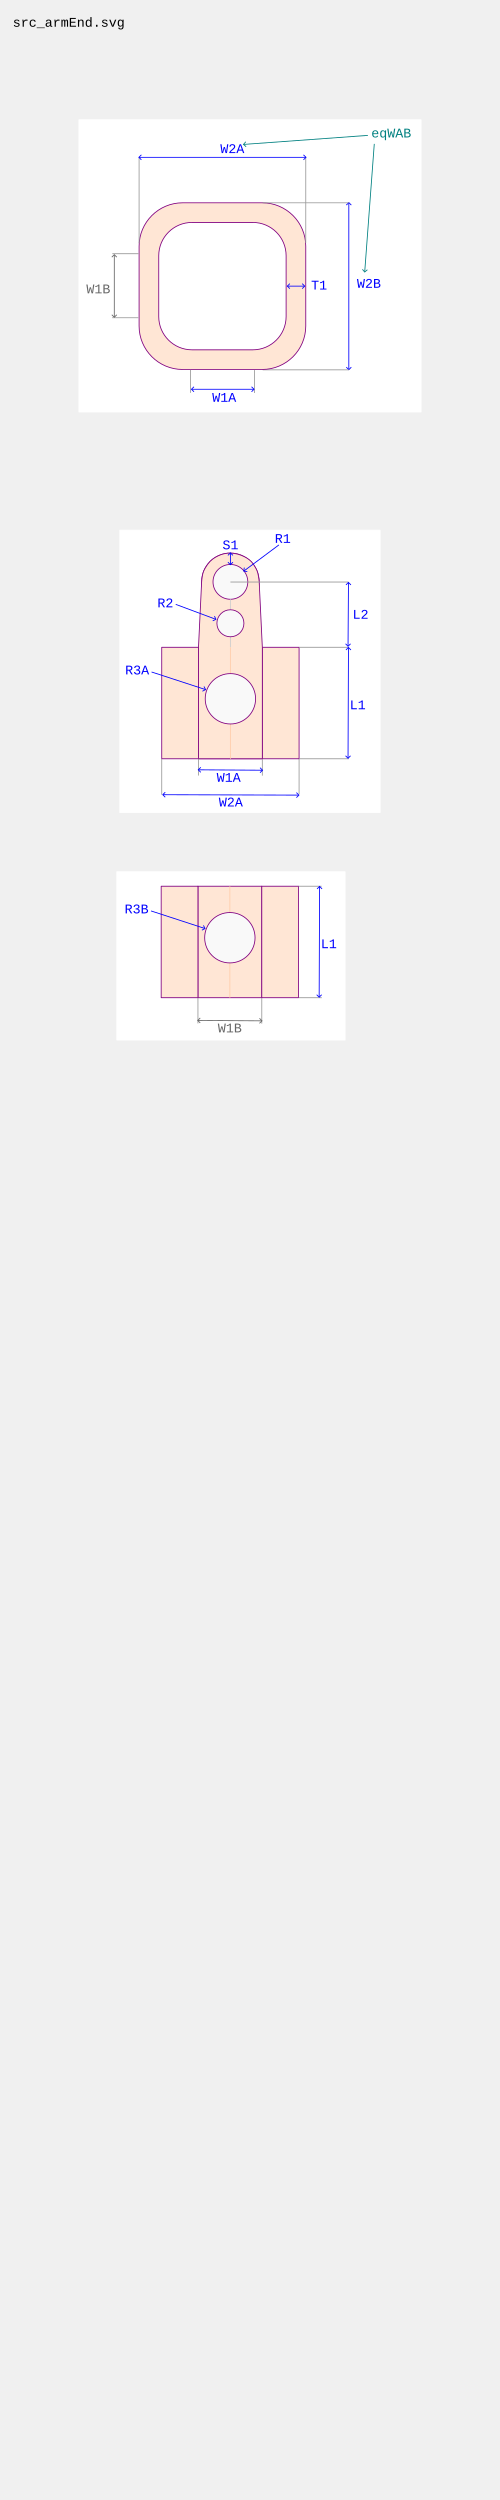
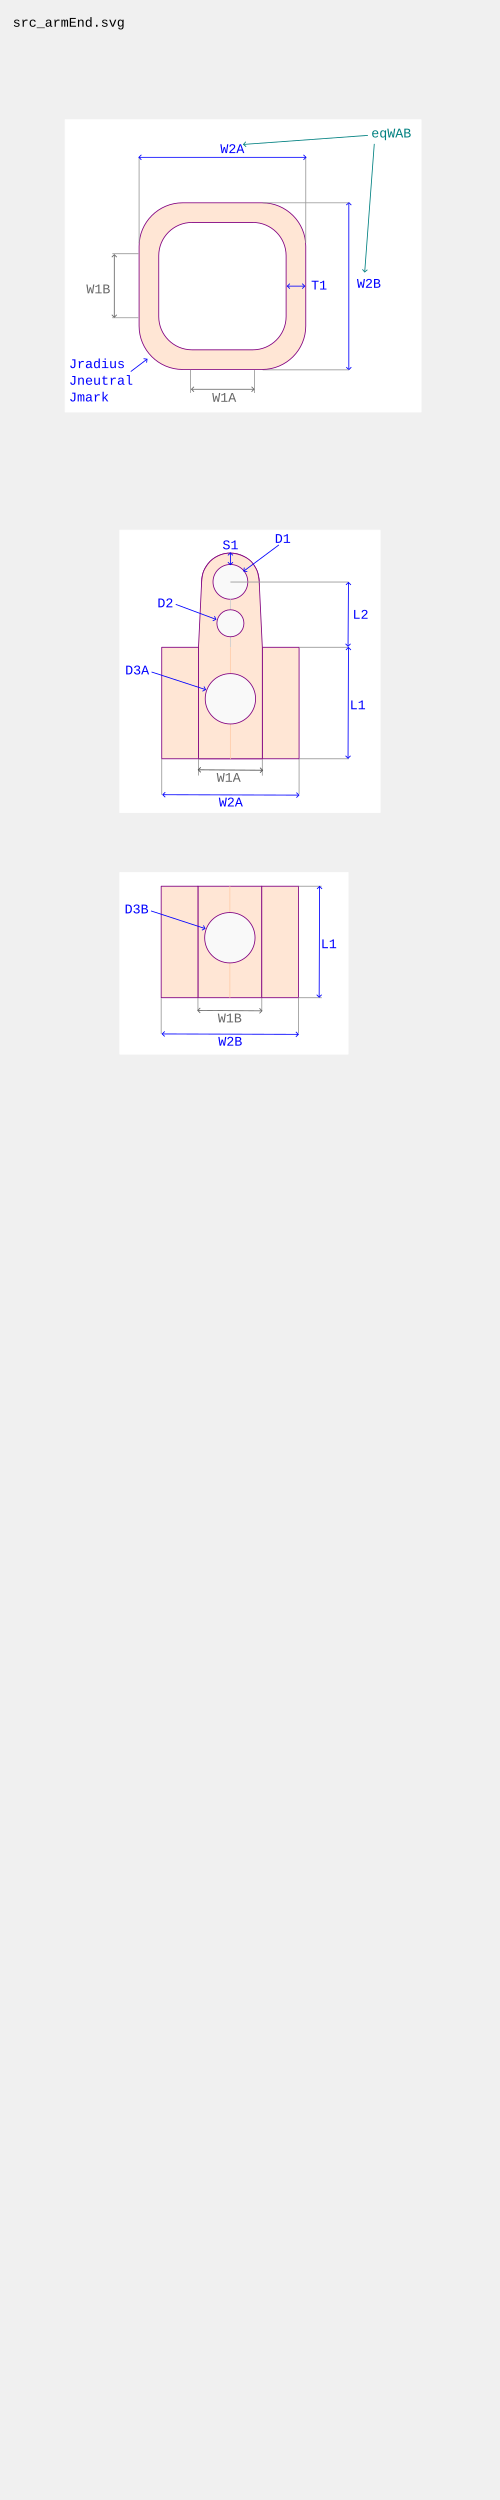
<svg xmlns="http://www.w3.org/2000/svg" width="600" height="3000" viewBox="0 0 158.75 793.75" version="1.1" id="svg1">
  <defs id="defs1">
+     <rect x="49.054" y="523.036" width="145.252" height="74.537" id="rect10" />
    <rect x="421.933" y="172.994" width="86.45" height="28.958" id="rect9" />
    <rect x="336.844" y="630.218" width="26.241" height="23.252" id="rect13" />
    <rect x="353.4" y="640.128" width="31.984" height="23.074" id="rect12" />
    <rect x="450.027" y="984.154" width="36.489" height="38.43" id="rect11" />
    <rect x="435.757" y="303.246" width="78.36" height="64.344" id="rect6" />
    <rect x="187.936" y="533.866" width="73.9" height="44.595" id="rect5" />
    <rect x="393.71" y="86.642" width="131.874" height="75.811" id="rect4" />
    <rect x="349.115" y="99.383" width="55.425" height="47.143" id="rect3" />
    <marker style="overflow:visible" id="ArrowWide" refX="0" refY="0" orient="auto-start-reverse" markerWidth="1" markerHeight="1" viewBox="0 0 1 1" preserveAspectRatio="xMidYMid">
      <path style="fill:none;stroke:context-stroke;stroke-width:1;stroke-linecap:butt" d="M 3,-3 0,0 3,3" transform="rotate(180,0.125,0)" id="path3" />
    </marker>
    <rect x="15.29" y="17.838" width="240.813" height="54.788" id="rect1" />
    <marker style="overflow:visible" id="ArrowWide-3" refX="0" refY="0" orient="auto-start-reverse" markerWidth="1" markerHeight="1" viewBox="0 0 1 1" preserveAspectRatio="xMidYMid">
      <path style="fill:none;stroke:context-stroke;stroke-width:1;stroke-linecap:butt" d="M 3,-3 0,0 3,3" transform="rotate(180,0.125,0)" id="path3-6" />
    </marker>
    <marker style="overflow:visible" id="ArrowWide-3-7" refX="0" refY="0" orient="auto-start-reverse" markerWidth="1" markerHeight="1" viewBox="0 0 1 1" preserveAspectRatio="xMidYMid">
      <path style="fill:none;stroke:context-stroke;stroke-width:1;stroke-linecap:butt" d="M 3,-3 0,0 3,3" transform="rotate(180,0.125,0)" id="path3-6-3" />
    </marker>
    <marker style="overflow:visible" id="ArrowWide-4" refX="0" refY="0" orient="auto-start-reverse" markerWidth="1" markerHeight="1" viewBox="0 0 1 1" preserveAspectRatio="xMidYMid">
      <path style="fill:none;stroke:context-stroke;stroke-width:1;stroke-linecap:butt" d="M 3,-3 0,0 3,3" transform="rotate(180,0.125,0)" id="path3-5" />
    </marker>
    <marker style="overflow:visible" id="ArrowWide-4-6" refX="0" refY="0" orient="auto-start-reverse" markerWidth="1" markerHeight="1" viewBox="0 0 1 1" preserveAspectRatio="xMidYMid">
      <path style="fill:none;stroke:context-stroke;stroke-width:1;stroke-linecap:butt" d="M 3,-3 0,0 3,3" transform="rotate(180,0.125,0)" id="path3-5-8" />
    </marker>
    <rect x="187.936" y="533.866" width="73.9" height="44.595" id="rect5-9" />
    <rect x="450.027" y="984.154" width="36.489" height="38.43" id="rect11-9" />
    <marker style="overflow:visible" id="ArrowWide-2" refX="0" refY="0" orient="auto-start-reverse" markerWidth="1" markerHeight="1" viewBox="0 0 1 1" preserveAspectRatio="xMidYMid">
      <path style="fill:none;stroke:context-stroke;stroke-width:1;stroke-linecap:butt" d="M 3,-3 0,0 3,3" transform="rotate(180,0.125,0)" id="path3-7" />
    </marker>
    <rect x="349.115" y="99.383" width="55.425" height="47.143" id="rect3-6" />
    <marker style="overflow:visible" id="ArrowWide-9" refX="0" refY="0" orient="auto-start-reverse" markerWidth="1" markerHeight="1" viewBox="0 0 1 1" preserveAspectRatio="xMidYMid">
      <path style="fill:none;stroke:context-stroke;stroke-width:1;stroke-linecap:butt" d="M 3,-3 0,0 3,3" transform="rotate(180,0.125,0)" id="path3-73" />
    </marker>
    <marker style="overflow:visible" id="ArrowWide-9-3" refX="0" refY="0" orient="auto-start-reverse" markerWidth="1" markerHeight="1" viewBox="0 0 1 1" preserveAspectRatio="xMidYMid">
      <path style="fill:none;stroke:context-stroke;stroke-width:1;stroke-linecap:butt" d="M 3,-3 0,0 3,3" transform="rotate(180,0.125,0)" id="path3-73-1" />
    </marker>
    <rect x="336.844" y="630.218" width="26.241" height="23.252" id="rect13-4" />
    <rect x="336.844" y="630.218" width="38.982" height="32.171" id="rect13-0" />
    <marker style="overflow:visible" id="ArrowWide-1" refX="0" refY="0" orient="auto-start-reverse" markerWidth="1" markerHeight="1" viewBox="0 0 1 1" preserveAspectRatio="xMidYMid">
      <path style="fill:none;stroke:context-stroke;stroke-width:1;stroke-linecap:butt" d="M 3,-3 0,0 3,3" transform="rotate(180,0.125,0)" id="path3-55" />
    </marker>
    <marker style="overflow:visible" id="ArrowWide-4-7" refX="0" refY="0" orient="auto-start-reverse" markerWidth="1" markerHeight="1" viewBox="0 0 1 1" preserveAspectRatio="xMidYMid">
      <path style="fill:none;stroke:context-stroke;stroke-width:1;stroke-linecap:butt" d="M 3,-3 0,0 3,3" transform="rotate(180,0.125,0)" id="path3-5-6" />
    </marker>
    <rect x="187.936" y="533.866" width="73.9" height="44.595" id="rect5-9-6" />
    <rect x="450.027" y="984.154" width="36.489" height="38.43" id="rect11-93" />
    <marker style="overflow:visible" id="ArrowWide-9-3-7" refX="0" refY="0" orient="auto-start-reverse" markerWidth="1" markerHeight="1" viewBox="0 0 1 1" preserveAspectRatio="xMidYMid">
      <path style="fill:none;stroke:context-stroke;stroke-width:1;stroke-linecap:butt" d="M 3,-3 0,0 3,3" transform="rotate(180,0.125,0)" id="path3-73-1-4" />
    </marker>
    <rect x="336.844" y="630.218" width="41.53" height="28.349" id="rect13-0-5" />
    <marker style="overflow:visible" id="ArrowWide-3-6" refX="0" refY="0" orient="auto-start-reverse" markerWidth="1" markerHeight="1" viewBox="0 0 1 1" preserveAspectRatio="xMidYMid">
      <path style="fill:none;stroke:context-stroke;stroke-width:1;stroke-linecap:butt" d="M 3,-3 0,0 3,3" transform="rotate(180,0.125,0)" id="path3-6-8" />
    </marker>
    <rect x="187.936" y="533.866" width="73.9" height="44.595" id="rect5-2" />
    <marker style="overflow:visible" id="ArrowWide-10" refX="0" refY="0" orient="auto-start-reverse" markerWidth="1" markerHeight="1" viewBox="0 0 1 1" preserveAspectRatio="xMidYMid">
      <path style="fill:none;stroke:context-stroke;stroke-width:1;stroke-linecap:butt" d="M 3,-3 0,0 3,3" transform="rotate(180,0.125,0)" id="path3-61" />
    </marker>
    <rect x="187.936" y="533.866" width="73.9" height="44.595" id="rect5-9-1" />
+     <marker style="overflow:visible" id="ArrowWide-9-7" refX="0" refY="0" orient="auto-start-reverse" markerWidth="1" markerHeight="1" viewBox="0 0 1 1" preserveAspectRatio="xMidYMid">
+       <path style="fill:none;stroke:context-stroke;stroke-width:1;stroke-linecap:butt" d="M 3,-3 0,0 3,3" transform="rotate(180,0.125,0)" id="path3-73-5" />
+     </marker>
+     <marker style="overflow:visible" id="ArrowWide-10-9" refX="0" refY="0" orient="auto-start-reverse" markerWidth="1" markerHeight="1" viewBox="0 0 1 1" preserveAspectRatio="xMidYMid">
+       <path style="fill:none;stroke:context-stroke;stroke-width:1;stroke-linecap:butt" d="M 3,-3 0,0 3,3" transform="rotate(180,0.125,0)" id="path3-61-1" />
+     </marker>
+     <rect x="187.936" y="533.866" width="73.9" height="44.595" id="rect5-9-1-0" />
  </defs>
  <g id="layer1">
-     <rect style="fill:#ffffff;stroke:#ffffff;stroke-width:0.265;stroke-linejoin:round;stroke-dasharray:none" id="rect16" width="72.48" height="53.433" x="37.083" y="276.773" />
+     <rect style="fill:#ffffff;stroke:#ffffff;stroke-width:0.265;stroke-linejoin:round;stroke-dasharray:none" id="rect16" width="72.48" height="57.657" x="38.038" y="277.026" />
    <rect style="fill:#ffffff;stroke:#ffffff;stroke-width:0.265;stroke-linejoin:round" id="rect14" width="82.65" height="89.648" x="38.038" y="168.331" />
    <path style="fill:#ffe6d5;stroke:#0000ff;stroke-width:0.265;stroke-linejoin:round;marker-start:url(#ArrowWide-10);marker-end:url(#ArrowWide-10)" d="m 51.738,252.319 43.1,0.132" id="path11-9" />
    <path style="fill:none;stroke:#999999;stroke-width:0.265;stroke-linejoin:round" d="M 94.959,252.148 V 240.779" id="path1-1-2" />
    <text xml:space="preserve" transform="matrix(0.2645833,0,0,0.2645833,-39.16172,22.30798)" id="text13-0" style="font-style:normal;font-variant:normal;font-weight:normal;font-stretch:normal;font-size:16px;line-height:normal;font-family:'Liberation Mono';-inkscape-font-specification:'Liberation Mono';font-variant-ligatures:normal;font-variant-position:normal;font-variant-caps:normal;font-variant-numeric:normal;font-variant-alternates:normal;font-variant-east-asian:normal;font-feature-settings:normal;font-variation-settings:normal;text-indent:0;text-align:start;text-decoration-line:none;text-decoration-style:solid;text-decoration-color:#000000;letter-spacing:normal;word-spacing:normal;text-transform:none;writing-mode:lr-tb;direction:ltr;text-orientation:mixed;dominant-baseline:auto;baseline-shift:baseline;white-space:pre;shape-inside:url(#rect13-4);shape-padding:0;shape-margin:0;inline-size:0;display:inline;vector-effect:none;fill:#0000ff;fill-opacity:1;stroke-width:1;stroke-linecap:butt;stroke-linejoin:miter;stroke-miterlimit:4;stroke-dasharray:none;stroke-dashoffset:0;stroke-opacity:1;-inkscape-stroke:none;stop-color:#000000">
-       <tspan x="336.844" y="644.455" id="tspan19">R2</tspan>
+       <tspan x="336.844" y="644.455" id="tspan1">D2</tspan>
    </text>
    <circle style="fill:#ffe6d5;stroke:#800080;stroke-width:0.265;stroke-linejoin:round" id="path8-6" cx="73.154" cy="184.744" r="9.138" />
-     <rect style="fill:#ffffff;stroke:#ffffff;stroke-width:0.265;stroke-linejoin:round" id="rect7" width="108.631" height="92.773" x="25.059" y="38.028" />
+     <rect style="fill:#ffffff;stroke:#ffffff;stroke-width:0.265;stroke-linejoin:round" id="rect7" width="113.014" height="92.773" x="20.677" y="38.028" />
    <text xml:space="preserve" transform="matrix(0.2645833,0,0,0.2645833,20.9635,61.31455)" id="text3-6" style="font-size:16px;line-height:normal;font-family:'Liberation Mono';-inkscape-font-specification:'Liberation Mono';text-decoration-color:#000000;white-space:pre;shape-inside:url(#rect3-6);display:inline;fill:#0000ff;stroke-width:1;-inkscape-stroke:none;stop-color:#000000">
-       <tspan x="349.115" y="113.619" id="tspan20">W2B</tspan>
+       <tspan x="349.115" y="113.619" id="tspan2">W2B</tspan>
    </text>
    <path style="fill:none;stroke:#0000ff;stroke-width:0.265;stroke-linejoin:round;marker-start:url(#ArrowWide-2);marker-end:url(#ArrowWide-2)" d="M 110.749,64.389 V 117.306" id="path2-3" />
    <path style="fill:none;stroke:#999999;stroke-width:0.265;stroke-linejoin:round" d="M 83.409,117.419 H 110.749" id="path1-5-5-2" />
    <text xml:space="preserve" transform="scale(0.2645833)" id="text1" style="font-size:16px;line-height:normal;font-family:'Liberation Mono';-inkscape-font-specification:'Liberation Mono';text-decoration-color:#000000;white-space:pre;shape-inside:url(#rect1);display:inline;fill:#000000;stroke-width:1;-inkscape-stroke:none;stop-color:#000000">
-       <tspan x="15.289" y="32.074" id="tspan21">src_armEnd.svg</tspan>
+       <tspan x="15.289" y="32.074" id="tspan3">src_armEnd.svg</tspan>
    </text>
    <rect style="fill:#ffe6d5;stroke:#800080;stroke-width:0.265;stroke-linejoin:round" id="rect2" width="52.917" height="52.917" x="44.162" y="64.389" ry="13.822" />
    <rect style="fill:#ffffff;stroke:#800080;stroke-width:0.265;stroke-linejoin:round" id="rect2-5" width="40.443" height="40.443" x="50.399" y="70.626" ry="10.564" />
    <path style="fill:none;stroke:#999999;stroke-width:0.265;stroke-linejoin:round" d="M 44.162,77.241 V 49.901" id="path1" />
    <path style="fill:none;stroke:#999999;stroke-width:0.265;stroke-linejoin:round" d="M 97.079,77.123 V 49.783" id="path1-5" />
    <path style="fill:none;stroke:#0000ff;stroke-width:0.265;stroke-linejoin:round;marker-start:url(#ArrowWide);marker-end:url(#ArrowWide)" d="m 44.162,49.95 h 52.917" id="path2" />
    <path style="fill:none;stroke:#999999;stroke-width:0.265;stroke-linejoin:round" d="m 60.481,124.73 v -7.292" id="path1-2" />
    <path style="fill:none;stroke:#999999;stroke-width:0.265;stroke-linejoin:round" d="m 80.815,124.783 v -7.292" id="path1-2-7" />
-     <path style="fill:none;stroke:#0000ff;stroke-width:0.265;stroke-linejoin:round;marker-start:url(#ArrowWide-3);marker-end:url(#ArrowWide-3)" d="M 60.86,123.589 H 80.592" id="path2-2" />
+     <path style="fill:none;stroke:#666666;stroke-width:0.265;stroke-linejoin:round;marker-start:url(#ArrowWide-3);marker-end:url(#ArrowWide-3)" d="M 60.86,123.589 H 80.592" id="path2-2" />
    <path style="fill:none;stroke:#0000ff;stroke-width:0.265;stroke-linejoin:round;marker-start:url(#ArrowWide-3-7);marker-end:url(#ArrowWide-3-7)" d="m 91.296,90.848 h 5.376" id="path2-2-2" />
    <text xml:space="preserve" transform="matrix(0.2645833,0,0,0.2645833,-22.41828,18.54143)" id="text3" style="font-size:16px;line-height:normal;font-family:'Liberation Mono';-inkscape-font-specification:'Liberation Mono';text-decoration-color:#000000;white-space:pre;shape-inside:url(#rect3);display:inline;fill:#0000ff;stroke-width:1;-inkscape-stroke:none;stop-color:#000000">
-       <tspan x="349.115" y="113.619" id="tspan22">W2A</tspan>
+       <tspan x="349.115" y="113.619" id="tspan4">W2A</tspan>
    </text>
    <text xml:space="preserve" transform="scale(0.2645833)" id="text4" style="font-style:normal;font-variant:normal;font-weight:normal;font-stretch:normal;font-size:16px;line-height:normal;font-family:'Liberation Mono';-inkscape-font-specification:'Liberation Mono';font-variant-ligatures:normal;font-variant-position:normal;font-variant-caps:normal;font-variant-numeric:normal;font-variant-alternates:normal;font-variant-east-asian:normal;font-feature-settings:normal;font-variation-settings:normal;text-indent:0;text-align:start;text-decoration-line:none;text-decoration-style:solid;text-decoration-color:#000000;letter-spacing:normal;word-spacing:normal;text-transform:none;writing-mode:lr-tb;direction:ltr;text-orientation:mixed;dominant-baseline:auto;baseline-shift:baseline;white-space:pre;shape-inside:url(#rect4);shape-padding:0;shape-margin:0;inline-size:0;display:inline;opacity:1;vector-effect:none;fill:#000000;fill-opacity:1;stroke-width:1;stroke-linecap:butt;stroke-linejoin:miter;stroke-miterlimit:4;stroke-dasharray:none;stroke-dashoffset:0;stroke-opacity:1;-inkscape-stroke:none;stop-color:#000000;stop-opacity:1" />
-     <text xml:space="preserve" transform="matrix(0.2645833,0,0,0.2645833,17.65166,-17.44725)" id="text5" style="font-style:normal;font-variant:normal;font-weight:normal;font-stretch:normal;font-size:16px;line-height:normal;font-family:'Liberation Mono';-inkscape-font-specification:'Liberation Mono';font-variant-ligatures:normal;font-variant-position:normal;font-variant-caps:normal;font-variant-numeric:normal;font-variant-alternates:normal;font-variant-east-asian:normal;font-feature-settings:normal;font-variation-settings:normal;text-indent:0;text-align:start;text-decoration-line:none;text-decoration-style:solid;text-decoration-color:#000000;letter-spacing:normal;word-spacing:normal;text-transform:none;writing-mode:lr-tb;direction:ltr;text-orientation:mixed;dominant-baseline:auto;baseline-shift:baseline;white-space:pre;shape-inside:url(#rect5);shape-padding:0;shape-margin:0;inline-size:0;display:inline;opacity:1;vector-effect:none;fill:#0000ff;fill-opacity:1;stroke-width:1;stroke-linecap:butt;stroke-linejoin:miter;stroke-miterlimit:4;stroke-dasharray:none;stroke-dashoffset:0;stroke-opacity:1;-inkscape-stroke:none;stop-color:#000000;stop-opacity:1">
-       <tspan x="187.936" y="548.102" id="tspan23">W1A</tspan>
+     <text xml:space="preserve" transform="matrix(0.2645833,0,0,0.2645833,17.65166,-17.44725)" id="text5" style="font-style:normal;font-variant:normal;font-weight:normal;font-stretch:normal;font-size:16px;line-height:normal;font-family:'Liberation Mono';-inkscape-font-specification:'Liberation Mono';font-variant-ligatures:normal;font-variant-position:normal;font-variant-caps:normal;font-variant-numeric:normal;font-variant-alternates:normal;font-variant-east-asian:normal;font-feature-settings:normal;font-variation-settings:normal;text-indent:0;text-align:start;text-decoration-line:none;text-decoration-style:solid;text-decoration-color:#000000;letter-spacing:normal;word-spacing:normal;text-transform:none;writing-mode:lr-tb;direction:ltr;text-orientation:mixed;dominant-baseline:auto;baseline-shift:baseline;white-space:pre;shape-inside:url(#rect5);shape-padding:0;shape-margin:0;inline-size:0;display:inline;opacity:1;vector-effect:none;fill:#666666;fill-opacity:1;stroke-width:1;stroke-linecap:butt;stroke-linejoin:miter;stroke-miterlimit:4;stroke-dasharray:none;stroke-dashoffset:0;stroke-opacity:1;-inkscape-stroke:none;stop-color:#000000;stop-opacity:1">
+       <tspan x="187.936" y="548.102" id="tspan5">W1A</tspan>
    </text>
    <text xml:space="preserve" transform="matrix(0.2645833,0,0,0.2645833,-16.51873,7.922248)" id="text6" style="font-style:normal;font-variant:normal;font-weight:normal;font-stretch:normal;font-size:16px;line-height:normal;font-family:'Liberation Mono';-inkscape-font-specification:'Liberation Mono';font-variant-ligatures:normal;font-variant-position:normal;font-variant-caps:normal;font-variant-numeric:normal;font-variant-alternates:normal;font-variant-east-asian:normal;font-feature-settings:normal;font-variation-settings:normal;text-indent:0;text-align:start;text-decoration-line:none;text-decoration-style:solid;text-decoration-color:#000000;letter-spacing:normal;word-spacing:normal;text-transform:none;writing-mode:lr-tb;direction:ltr;text-orientation:mixed;dominant-baseline:auto;baseline-shift:baseline;white-space:pre;shape-inside:url(#rect6);shape-padding:0;shape-margin:0;inline-size:0;display:inline;opacity:1;vector-effect:none;fill:#0000ff;fill-opacity:1;stroke-width:1;stroke-linecap:butt;stroke-linejoin:miter;stroke-miterlimit:4;stroke-dasharray:none;stroke-dashoffset:0;stroke-opacity:1;-inkscape-stroke:none;stop-color:#000000;stop-opacity:1">
-       <tspan x="435.756" y="317.483" id="tspan24">T1</tspan>
+       <tspan x="435.756" y="317.483" id="tspan6">T1</tspan>
    </text>
    <rect style="fill:#ffe6d5;stroke:#800080;stroke-width:0.265;stroke-linejoin:round" id="rect8" width="20.267" height="35.397" x="63.021" y="205.514" />
    <rect style="fill:#ffe6d5;stroke:#800080;stroke-width:0.265;stroke-linejoin:round" id="rect8-9" width="11.671" height="35.397" x="83.288" y="205.514" />
    <rect style="fill:#ffe6d5;stroke:#800080;stroke-width:0.265;stroke-linejoin:round" id="rect8-9-4" width="11.671" height="35.397" x="51.35" y="205.514" />
    <path style="fill:#ffe6d5;stroke:#800080;stroke-width:0.265;stroke-linejoin:round" d="m 63.021,240.911 v -35.397 l 0.996,-20.77 c 0,0 0.07,-1.215 0.374,-2.588 0.248,-1.12 1.094,-2.35 1.6,-3.068 0.889,-1.262 2.076,-2.047 3.37,-2.658 1.17,-0.552 2.499,-0.849 3.793,-0.824 1.522,0.029 3.065,0.451 4.422,1.141 1.096,0.557 2.091,1.235 2.848,2.341 0.414,0.606 1.197,1.877 1.42,2.829 0.367,1.573 0.448,2.827 0.448,2.827 l 0.996,20.77 v 35.397 z" id="path10" />
    <circle style="fill:#f9f9f9;stroke:#800080;stroke-width:0.265;stroke-linejoin:round" id="path8" cx="73.154" cy="184.744" r="5.523" />
    <path style="fill:none;stroke:#999999;stroke-width:0.265;stroke-linejoin:round" d="m 63.021,246.231 v -5.32" id="path1-2-3" />
    <path style="fill:none;stroke:#999999;stroke-width:0.265;stroke-linejoin:round" d="m 83.288,246.276 v -5.32" id="path1-2-3-1" />
-     <path style="fill:#ffe6d5;stroke:#0000ff;stroke-width:0.265;stroke-linejoin:round;marker-start:url(#ArrowWide);marker-end:url(#ArrowWide)" d="m 63.021,244.416 20.267,0.132" id="path11" />
+     <path style="fill:#ffe6d5;stroke:#4d4d4d;stroke-width:0.265;stroke-linejoin:round;marker-start:url(#ArrowWide);marker-end:url(#ArrowWide)" d="m 63.021,244.416 20.267,0.132" id="path11" />
    <path style="fill:none;stroke:#999999;stroke-width:0.265;stroke-linejoin:round" d="M 110.767,240.911 H 95.091" id="path1-2-3-7" />
    <path style="fill:none;stroke:#999999;stroke-width:0.265;stroke-linejoin:round" d="M 110.635,205.514 H 94.959" id="path1-2-3-7-9" />
    <path style="fill:none;stroke:#999999;stroke-width:0.265;stroke-linejoin:round" d="M 110.635,184.796 H 73.154" id="path1-2-3-7-9-0" />
    <path style="fill:#ffe6d5;stroke:#0000ff;stroke-width:0.265;stroke-linejoin:round;marker-start:url(#ArrowWide-4);marker-end:url(#ArrowWide-4)" d="m 110.635,205.636 -0.132,35.051" id="path11-7" />
    <path style="fill:#ffe6d5;stroke:#0000ff;stroke-width:0.265;stroke-linejoin:round;marker-start:url(#ArrowWide-4-6);marker-end:url(#ArrowWide-4-6)" d="m 110.636,184.983 -0.132,20.147" id="path11-7-3" />
-     <text xml:space="preserve" transform="matrix(0.2645833,0,0,0.2645833,19.0773,103.2012)" id="text5-0" style="font-style:normal;font-variant:normal;font-weight:normal;font-stretch:normal;font-size:16px;line-height:normal;font-family:'Liberation Mono';-inkscape-font-specification:'Liberation Mono';font-variant-ligatures:normal;font-variant-position:normal;font-variant-caps:normal;font-variant-numeric:normal;font-variant-alternates:normal;font-variant-east-asian:normal;font-feature-settings:normal;font-variation-settings:normal;text-indent:0;text-align:start;text-decoration-line:none;text-decoration-style:solid;text-decoration-color:#000000;letter-spacing:normal;word-spacing:normal;text-transform:none;writing-mode:lr-tb;direction:ltr;text-orientation:mixed;dominant-baseline:auto;baseline-shift:baseline;white-space:pre;shape-inside:url(#rect5-9);shape-padding:0;shape-margin:0;inline-size:0;display:inline;vector-effect:none;fill:#0000ff;fill-opacity:1;stroke-width:1;stroke-linecap:butt;stroke-linejoin:miter;stroke-miterlimit:4;stroke-dasharray:none;stroke-dashoffset:0;stroke-opacity:1;-inkscape-stroke:none;stop-color:#000000">
-       <tspan x="187.936" y="548.102" id="tspan25">W1A</tspan>
+     <text xml:space="preserve" transform="matrix(0.2645833,0,0,0.2645833,19.0773,103.2012)" id="text5-0" style="font-style:normal;font-variant:normal;font-weight:normal;font-stretch:normal;font-size:16px;line-height:normal;font-family:'Liberation Mono';-inkscape-font-specification:'Liberation Mono';font-variant-ligatures:normal;font-variant-position:normal;font-variant-caps:normal;font-variant-numeric:normal;font-variant-alternates:normal;font-variant-east-asian:normal;font-feature-settings:normal;font-variation-settings:normal;text-indent:0;text-align:start;text-decoration-line:none;text-decoration-style:solid;text-decoration-color:#000000;letter-spacing:normal;word-spacing:normal;text-transform:none;writing-mode:lr-tb;direction:ltr;text-orientation:mixed;dominant-baseline:auto;baseline-shift:baseline;white-space:pre;shape-inside:url(#rect5-9);shape-padding:0;shape-margin:0;inline-size:0;display:inline;vector-effect:none;fill:#666666;fill-opacity:1;stroke-width:1;stroke-linecap:butt;stroke-linejoin:miter;stroke-miterlimit:4;stroke-dasharray:none;stroke-dashoffset:0;stroke-opacity:1;-inkscape-stroke:none;stop-color:#000000">
+       <tspan x="187.936" y="548.102" id="tspan7">W1A</tspan>
    </text>
    <text xml:space="preserve" transform="matrix(0.2645833,0,0,0.2645833,-8.040032,-38.97475)" id="text11" style="font-style:normal;font-variant:normal;font-weight:normal;font-stretch:normal;font-size:16px;line-height:normal;font-family:'Liberation Mono';-inkscape-font-specification:'Liberation Mono';font-variant-ligatures:normal;font-variant-position:normal;font-variant-caps:normal;font-variant-numeric:normal;font-variant-alternates:normal;font-variant-east-asian:normal;font-feature-settings:normal;font-variation-settings:normal;text-indent:0;text-align:start;text-decoration-line:none;text-decoration-style:solid;text-decoration-color:#000000;letter-spacing:normal;word-spacing:normal;text-transform:none;writing-mode:lr-tb;direction:ltr;text-orientation:mixed;dominant-baseline:auto;baseline-shift:baseline;white-space:pre;shape-inside:url(#rect11);shape-padding:0;shape-margin:0;inline-size:0;display:inline;opacity:1;vector-effect:none;fill:#0000ff;fill-opacity:1;stroke-width:1;stroke-linecap:butt;stroke-linejoin:miter;stroke-miterlimit:4;stroke-dasharray:none;stroke-dashoffset:0;stroke-opacity:1;-inkscape-stroke:none;stop-color:#000000;stop-opacity:1">
-       <tspan x="450.027" y="998.391" id="tspan26">L1</tspan>
+       <tspan x="450.027" y="998.391" id="tspan8">L1</tspan>
    </text>
    <text xml:space="preserve" transform="matrix(0.2645833,0,0,0.2645833,-7.136178,-67.70689)" id="text11-6" style="font-style:normal;font-variant:normal;font-weight:normal;font-stretch:normal;font-size:16px;line-height:normal;font-family:'Liberation Mono';-inkscape-font-specification:'Liberation Mono';font-variant-ligatures:normal;font-variant-position:normal;font-variant-caps:normal;font-variant-numeric:normal;font-variant-alternates:normal;font-variant-east-asian:normal;font-feature-settings:normal;font-variation-settings:normal;text-indent:0;text-align:start;text-decoration-line:none;text-decoration-style:solid;text-decoration-color:#000000;letter-spacing:normal;word-spacing:normal;text-transform:none;writing-mode:lr-tb;direction:ltr;text-orientation:mixed;dominant-baseline:auto;baseline-shift:baseline;white-space:pre;shape-inside:url(#rect11-9);shape-padding:0;shape-margin:0;inline-size:0;display:inline;vector-effect:none;fill:#0000ff;fill-opacity:1;stroke-width:1;stroke-linecap:butt;stroke-linejoin:miter;stroke-miterlimit:4;stroke-dasharray:none;stroke-dashoffset:0;stroke-opacity:1;-inkscape-stroke:none;stop-color:#000000">
-       <tspan x="450.027" y="998.391" id="tspan27">L2</tspan>
+       <tspan x="450.027" y="998.391" id="tspan9">L2</tspan>
    </text>
    <path style="fill:#0000ff;stroke:#0000ff;stroke-width:0.265;stroke-linejoin:round;marker-start:url(#ArrowWide);marker-end:url(#ArrowWide)" d="m 73.154,179.221 v -3.615" id="path12" />
    <text xml:space="preserve" transform="matrix(0.2645833,0,0,0.2645833,-22.86936,1.264534)" id="text12" style="font-style:normal;font-variant:normal;font-weight:normal;font-stretch:normal;font-size:16px;line-height:normal;font-family:'Liberation Mono';-inkscape-font-specification:'Liberation Mono';font-variant-ligatures:normal;font-variant-position:normal;font-variant-caps:normal;font-variant-numeric:normal;font-variant-alternates:normal;font-variant-east-asian:normal;font-feature-settings:normal;font-variation-settings:normal;text-indent:0;text-align:start;text-decoration-line:none;text-decoration-style:solid;text-decoration-color:#000000;letter-spacing:normal;word-spacing:normal;text-transform:none;writing-mode:lr-tb;direction:ltr;text-orientation:mixed;dominant-baseline:auto;baseline-shift:baseline;white-space:pre;shape-inside:url(#rect12);shape-padding:0;shape-margin:0;inline-size:0;display:inline;opacity:1;vector-effect:none;fill:#0000ff;fill-opacity:1;stroke-width:1;stroke-linecap:butt;stroke-linejoin:miter;stroke-miterlimit:4;stroke-dasharray:none;stroke-dashoffset:0;stroke-opacity:1;-inkscape-stroke:none;stop-color:#000000;stop-opacity:1">
-       <tspan x="353.4" y="654.365" id="tspan28">S1</tspan>
+       <tspan x="353.4" y="654.365" id="tspan10">S1</tspan>
    </text>
    <path style="fill:#0000ff;stroke:#0000ff;stroke-width:0.265;stroke-linejoin:round;marker-start:url(#ArrowWide)" d="m 77.455,181.279 11.102,-8.275" id="path13" />
    <text xml:space="preserve" transform="matrix(0.2645833,0,0,0.2645833,-1.880079,1.856095)" id="text13" style="font-style:normal;font-variant:normal;font-weight:normal;font-stretch:normal;font-size:16px;line-height:normal;font-family:'Liberation Mono';-inkscape-font-specification:'Liberation Mono';font-variant-ligatures:normal;font-variant-position:normal;font-variant-caps:normal;font-variant-numeric:normal;font-variant-alternates:normal;font-variant-east-asian:normal;font-feature-settings:normal;font-variation-settings:normal;text-indent:0;text-align:start;text-decoration-line:none;text-decoration-style:solid;text-decoration-color:#000000;letter-spacing:normal;word-spacing:normal;text-transform:none;writing-mode:lr-tb;direction:ltr;text-orientation:mixed;dominant-baseline:auto;baseline-shift:baseline;white-space:pre;shape-inside:url(#rect13);shape-padding:0;shape-margin:0;inline-size:0;display:inline;opacity:1;vector-effect:none;fill:#0000ff;fill-opacity:1;stroke-width:1;stroke-linecap:butt;stroke-linejoin:miter;stroke-miterlimit:4;stroke-dasharray:none;stroke-dashoffset:0;stroke-opacity:1;-inkscape-stroke:none;stop-color:#000000;stop-opacity:1">
-       <tspan x="336.844" y="644.455" id="tspan29">R1</tspan>
+       <tspan x="336.844" y="644.455" id="tspan11">D1</tspan>
    </text>
    <path style="fill:none;stroke:#999999;stroke-width:0.265;stroke-linejoin:round" d="M 83.409,64.389 H 110.749" id="path1-5-5" />
    <text xml:space="preserve" transform="matrix(0.2645833,0,0,0.2645833,6.234168,-5.899546)" id="text2" style="font-size:16px;line-height:normal;font-family:'Liberation Mono';-inkscape-font-specification:'Liberation Mono';text-decoration-color:#000000;white-space:pre;shape-inside:url(#rect9);display:inline;fill:#008080;stroke-width:1;-inkscape-stroke:none;stop-color:#000000">
-       <tspan x="421.934" y="187.231" id="tspan30">eqWAB</tspan>
+       <tspan x="421.934" y="187.231" id="tspan12">eqWAB</tspan>
    </text>
    <path style="fill:#0000ff;stroke:#008080;stroke-width:0.265;stroke-linejoin:round;stroke-dasharray:none;marker-start:url(#ArrowWide)" d="M 77.368,45.848 116.801,42.982" id="path14" />
    <path style="fill:#008080;stroke:#008080;stroke-width:0.265;stroke-linejoin:round;stroke-dasharray:none;marker-start:url(#ArrowWide)" d="m 115.8,86.302 3.034,-40.623" id="path15" />
    <path style="fill:#008080;stroke:#cccccc;stroke-width:0.265;stroke-linejoin:round;stroke-dasharray:none" d="m 73.154,190.267 v 15.246" id="path16" />
    <circle style="fill:#f9f9f9;stroke:#800080;stroke-width:0.265;stroke-linejoin:round" id="path8-9" cx="73.154" cy="197.891" r="4.288" />
    <path style="fill:#008080;stroke:#ffccaa;stroke-width:0.265;stroke-linejoin:round;stroke-dasharray:none" d="m 73.154,205.534 v 35.377" id="path16-3" />
    <circle style="fill:#f9f9f9;stroke:#800080;stroke-width:0.265;stroke-linejoin:round" id="path8-9-2" cx="73.154" cy="221.867" r="7.996" />
    <path style="fill:#0000ff;stroke:#0000ff;stroke-width:0.265;stroke-linejoin:round;marker-start:url(#ArrowWide-9)" d="m 68.497,196.624 -12.703,-4.736" id="path13-1" />
    <path style="fill:#0000ff;stroke:#0000ff;stroke-width:0.265;stroke-linejoin:round;marker-start:url(#ArrowWide-9-3)" d="m 65.21,218.935 -17.086,-5.578" id="path13-1-4" />
    <text xml:space="preserve" transform="matrix(0.2645833,0,0,0.2645833,-49.39207,43.62032)" id="text13-3" style="font-style:normal;font-variant:normal;font-weight:normal;font-stretch:normal;font-size:16px;line-height:normal;font-family:'Liberation Mono';-inkscape-font-specification:'Liberation Mono';font-variant-ligatures:normal;font-variant-position:normal;font-variant-caps:normal;font-variant-numeric:normal;font-variant-alternates:normal;font-variant-east-asian:normal;font-feature-settings:normal;font-variation-settings:normal;text-indent:0;text-align:start;text-decoration-line:none;text-decoration-style:solid;text-decoration-color:#000000;letter-spacing:normal;word-spacing:normal;text-transform:none;writing-mode:lr-tb;direction:ltr;text-orientation:mixed;dominant-baseline:auto;baseline-shift:baseline;white-space:pre;shape-inside:url(#rect13-0);shape-padding:0;shape-margin:0;inline-size:0;display:inline;vector-effect:none;fill:#0000ff;fill-opacity:1;stroke-width:1;stroke-linecap:butt;stroke-linejoin:miter;stroke-miterlimit:4;stroke-dasharray:none;stroke-dashoffset:0;stroke-opacity:1;-inkscape-stroke:none;stop-color:#000000">
-       <tspan x="336.844" y="644.455" id="tspan31">R3A</tspan>
+       <tspan x="336.844" y="644.455" id="tspan13">D3A</tspan>
    </text>
    <rect style="fill:#ffe6d5;stroke:#800080;stroke-width:0.265;stroke-linejoin:round" id="rect8-5" width="20.267" height="35.397" x="62.847" y="281.377" />
    <rect style="fill:#ffe6d5;stroke:#800080;stroke-width:0.265;stroke-linejoin:round" id="rect8-9-47" width="11.671" height="35.397" x="83.115" y="281.377" />
    <rect style="fill:#ffe6d5;stroke:#800080;stroke-width:0.265;stroke-linejoin:round" id="rect8-9-4-4" width="11.671" height="35.397" x="51.176" y="281.377" />
-     <path style="fill:none;stroke:#999999;stroke-width:0.265;stroke-linejoin:round" d="m 62.847,324.929 v -8.154" id="path1-2-3-4" />
-     <path style="fill:none;stroke:#999999;stroke-width:0.265;stroke-linejoin:round" d="m 83.115,324.998 v -8.154" id="path1-2-3-1-3" />
-     <path style="fill:#ffe6d5;stroke:#666666;stroke-width:0.265;stroke-linejoin:round;marker-start:url(#ArrowWide-1);marker-end:url(#ArrowWide-1)" d="m 62.847,323.984 20.267,0.132" id="path11-0" />
+     <path style="fill:none;stroke:#999999;stroke-width:0.265;stroke-linejoin:round" d="m 62.847,320.809 v -4.034" id="path1-2-3-4" />
+     <path style="fill:none;stroke:#999999;stroke-width:0.265;stroke-linejoin:round" d="m 83.115,320.843 v -4.034" id="path1-2-3-1-3" />
+     <path style="fill:#ffe6d5;stroke:#666666;stroke-width:0.265;stroke-linejoin:round;marker-start:url(#ArrowWide-1);marker-end:url(#ArrowWide-1)" d="m 62.847,320.809 20.267,0.132" id="path11-0" />
    <path style="fill:none;stroke:#999999;stroke-width:0.265;stroke-linejoin:round" d="M 102.166,316.775 H 94.847" id="path1-2-3-7-7" />
    <path style="fill:none;stroke:#999999;stroke-width:0.265;stroke-linejoin:round" d="M 102.104,281.377 H 94.785" id="path1-2-3-7-9-8" />
    <path style="fill:#ffe6d5;stroke:#0000ff;stroke-width:0.265;stroke-linejoin:round;marker-start:url(#ArrowWide-4-7);marker-end:url(#ArrowWide-4-7)" d="m 101.466,281.5 -0.132,35.051" id="path11-7-6" />
-     <text xml:space="preserve" transform="matrix(0.2645833,0,0,0.2645833,19.43318,182.7692)" id="text5-0-8" style="font-style:normal;font-variant:normal;font-weight:normal;font-stretch:normal;font-size:16px;line-height:normal;font-family:'Liberation Mono';-inkscape-font-specification:'Liberation Mono';font-variant-ligatures:normal;font-variant-position:normal;font-variant-caps:normal;font-variant-numeric:normal;font-variant-alternates:normal;font-variant-east-asian:normal;font-feature-settings:normal;font-variation-settings:normal;text-indent:0;text-align:start;text-decoration-line:none;text-decoration-style:solid;text-decoration-color:#000000;letter-spacing:normal;word-spacing:normal;text-transform:none;writing-mode:lr-tb;direction:ltr;text-orientation:mixed;dominant-baseline:auto;baseline-shift:baseline;white-space:pre;shape-inside:url(#rect5-9-6);shape-padding:0;shape-margin:0;inline-size:0;display:inline;vector-effect:none;fill:#666666;fill-opacity:1;stroke-width:1;stroke-linecap:butt;stroke-linejoin:miter;stroke-miterlimit:4;stroke-dasharray:none;stroke-dashoffset:0;stroke-opacity:1;-inkscape-stroke:none;stop-color:#000000">
-       <tspan x="187.936" y="548.102" id="tspan32">W1B</tspan>
+     <text xml:space="preserve" transform="matrix(0.2645833,0,0,0.2645833,19.43318,179.5942)" id="text5-0-8" style="font-style:normal;font-variant:normal;font-weight:normal;font-stretch:normal;font-size:16px;line-height:normal;font-family:'Liberation Mono';-inkscape-font-specification:'Liberation Mono';font-variant-ligatures:normal;font-variant-position:normal;font-variant-caps:normal;font-variant-numeric:normal;font-variant-alternates:normal;font-variant-east-asian:normal;font-feature-settings:normal;font-variation-settings:normal;text-indent:0;text-align:start;text-decoration-line:none;text-decoration-style:solid;text-decoration-color:#000000;letter-spacing:normal;word-spacing:normal;text-transform:none;writing-mode:lr-tb;direction:ltr;text-orientation:mixed;dominant-baseline:auto;baseline-shift:baseline;white-space:pre;shape-inside:url(#rect5-9-6);shape-padding:0;shape-margin:0;inline-size:0;display:inline;vector-effect:none;fill:#666666;fill-opacity:1;stroke-width:1;stroke-linecap:butt;stroke-linejoin:miter;stroke-miterlimit:4;stroke-dasharray:none;stroke-dashoffset:0;stroke-opacity:1;-inkscape-stroke:none;stop-color:#000000">
+       <tspan x="187.936" y="548.102" id="tspan14">W1B</tspan>
    </text>
    <text xml:space="preserve" transform="matrix(0.2645833,0,0,0.2645833,-17.20916,36.88903)" id="text11-4" style="font-style:normal;font-variant:normal;font-weight:normal;font-stretch:normal;font-size:16px;line-height:normal;font-family:'Liberation Mono';-inkscape-font-specification:'Liberation Mono';font-variant-ligatures:normal;font-variant-position:normal;font-variant-caps:normal;font-variant-numeric:normal;font-variant-alternates:normal;font-variant-east-asian:normal;font-feature-settings:normal;font-variation-settings:normal;text-indent:0;text-align:start;text-decoration-line:none;text-decoration-style:solid;text-decoration-color:#000000;letter-spacing:normal;word-spacing:normal;text-transform:none;writing-mode:lr-tb;direction:ltr;text-orientation:mixed;dominant-baseline:auto;baseline-shift:baseline;white-space:pre;shape-inside:url(#rect11-93);shape-padding:0;shape-margin:0;inline-size:0;display:inline;vector-effect:none;fill:#0000ff;fill-opacity:1;stroke-width:1;stroke-linecap:butt;stroke-linejoin:miter;stroke-miterlimit:4;stroke-dasharray:none;stroke-dashoffset:0;stroke-opacity:1;-inkscape-stroke:none;stop-color:#000000">
-       <tspan x="450.027" y="998.391" id="tspan33">L1</tspan>
+       <tspan x="450.027" y="998.391" id="tspan15">L1</tspan>
    </text>
    <path style="fill:#008080;stroke:#ffccaa;stroke-width:0.265;stroke-linejoin:round;stroke-dasharray:none" d="m 72.981,281.397 v 35.377" id="path16-3-3" />
    <circle style="fill:#f9f9f9;stroke:#800080;stroke-width:0.265;stroke-linejoin:round" id="path8-9-2-1" cx="72.981" cy="297.73" r="7.996" />
    <path style="fill:#0000ff;stroke:#0000ff;stroke-width:0.265;stroke-linejoin:round;marker-start:url(#ArrowWide-9-3-7)" d="m 65.036,294.798 -17.086,-5.578" id="path13-1-4-4" />
    <text xml:space="preserve" transform="matrix(0.2645833,0,0,0.2645833,-49.56536,119.4841)" id="text13-3-9" style="font-style:normal;font-variant:normal;font-weight:normal;font-stretch:normal;font-size:16px;line-height:normal;font-family:'Liberation Mono';-inkscape-font-specification:'Liberation Mono';font-variant-ligatures:normal;font-variant-position:normal;font-variant-caps:normal;font-variant-numeric:normal;font-variant-alternates:normal;font-variant-east-asian:normal;font-feature-settings:normal;font-variation-settings:normal;text-indent:0;text-align:start;text-decoration-line:none;text-decoration-style:solid;text-decoration-color:#000000;letter-spacing:normal;word-spacing:normal;text-transform:none;writing-mode:lr-tb;direction:ltr;text-orientation:mixed;dominant-baseline:auto;baseline-shift:baseline;white-space:pre;shape-inside:url(#rect13-0-5);shape-padding:0;shape-margin:0;inline-size:0;display:inline;vector-effect:none;fill:#0000ff;fill-opacity:1;stroke-width:1;stroke-linecap:butt;stroke-linejoin:miter;stroke-miterlimit:4;stroke-dasharray:none;stroke-dashoffset:0;stroke-opacity:1;-inkscape-stroke:none;stop-color:#000000">
-       <tspan x="336.844" y="644.455" id="tspan34">R3B</tspan>
+       <tspan x="336.844" y="644.455" id="tspan16">D3B</tspan>
    </text>
    <path style="fill:none;stroke:#999999;stroke-width:0.265;stroke-linejoin:round" d="m 35.663,80.548 h 8.367" id="path1-2-6" />
    <path style="fill:none;stroke:#999999;stroke-width:0.265;stroke-linejoin:round" d="M 35.602,100.882 H 43.97" id="path1-2-7-4" />
    <path style="fill:#666666;stroke:#666666;stroke-width:0.265;stroke-linejoin:round;marker-start:url(#ArrowWide-3-6);marker-end:url(#ArrowWide-3-6)" d="M 36.292,80.927 V 100.66" id="path2-2-9" />
    <text xml:space="preserve" transform="matrix(0.2645833,0,0,0.2645833,-22.30977,-51.88938)" id="text5-5" style="font-style:normal;font-variant:normal;font-weight:normal;font-stretch:normal;font-size:16px;line-height:normal;font-family:'Liberation Mono';-inkscape-font-specification:'Liberation Mono';font-variant-ligatures:normal;font-variant-position:normal;font-variant-caps:normal;font-variant-numeric:normal;font-variant-alternates:normal;font-variant-east-asian:normal;font-feature-settings:normal;font-variation-settings:normal;text-indent:0;text-align:start;text-decoration-line:none;text-decoration-style:solid;text-decoration-color:#000000;letter-spacing:normal;word-spacing:normal;text-transform:none;writing-mode:lr-tb;direction:ltr;text-orientation:mixed;dominant-baseline:auto;baseline-shift:baseline;white-space:pre;shape-inside:url(#rect5-2);shape-padding:0;shape-margin:0;inline-size:0;display:inline;vector-effect:none;fill:#666666;fill-opacity:1;stroke-width:1;stroke-linecap:butt;stroke-linejoin:miter;stroke-miterlimit:4;stroke-dasharray:none;stroke-dashoffset:0;stroke-opacity:1;-inkscape-stroke:none;stop-color:#000000">
-       <tspan x="187.936" y="548.102" id="tspan35">W1B</tspan>
+       <tspan x="187.936" y="548.102" id="tspan17">W1B</tspan>
    </text>
    <path style="fill:none;stroke:#999999;stroke-width:0.265;stroke-linejoin:round" d="M 51.35,252.319 V 240.95" id="path1-1" />
    <text xml:space="preserve" transform="matrix(0.2645833,0,0,0.2645833,19.75419,111.0312)" id="text5-0-7" style="font-style:normal;font-variant:normal;font-weight:normal;font-stretch:normal;font-size:16px;line-height:normal;font-family:'Liberation Mono';-inkscape-font-specification:'Liberation Mono';font-variant-ligatures:normal;font-variant-position:normal;font-variant-caps:normal;font-variant-numeric:normal;font-variant-alternates:normal;font-variant-east-asian:normal;font-feature-settings:normal;font-variation-settings:normal;text-indent:0;text-align:start;text-decoration-line:none;text-decoration-style:solid;text-decoration-color:#000000;letter-spacing:normal;word-spacing:normal;text-transform:none;writing-mode:lr-tb;direction:ltr;text-orientation:mixed;dominant-baseline:auto;baseline-shift:baseline;white-space:pre;shape-inside:url(#rect5-9-1);shape-padding:0;shape-margin:0;inline-size:0;display:inline;vector-effect:none;fill:#0000ff;fill-opacity:1;stroke-width:1;stroke-linecap:butt;stroke-linejoin:miter;stroke-miterlimit:4;stroke-dasharray:none;stroke-dashoffset:0;stroke-opacity:1;-inkscape-stroke:none;stop-color:#000000">
-       <tspan x="187.936" y="548.102" id="tspan36">W2A</tspan>
+       <tspan x="187.936" y="548.102" id="tspan18">W2A</tspan>
+     </text>
+     <text xml:space="preserve" transform="matrix(0.2645833,0,0,0.2645833,8.933598,-25.28377)" id="text7" style="font-size:16px;line-height:normal;font-family:'Liberation Mono';-inkscape-font-specification:'Liberation Mono';text-decoration-color:#000000;white-space:pre;shape-inside:url(#rect10);fill:#0000ff;stroke-width:1;-inkscape-stroke:none;stop-color:#000000">
+       <tspan x="49.055" y="537.272" id="tspan19">Jradius
+ </tspan>
+       <tspan x="49.055" y="557.272" id="tspan20">Jneutral
+ </tspan>
+       <tspan x="49.055" y="577.272" id="tspan25">Jmark</tspan>
+     </text>
+     <path style="fill:#0000ff;stroke:#0000ff;stroke-width:0.265;stroke-linejoin:round;marker-start:url(#ArrowWide-9-7)" d="m 46.637,114.073 -5.118,3.893" id="path13-1-5" />
+     <path style="fill:#ffe6d5;stroke:#0000ff;stroke-width:0.265;stroke-linejoin:round;marker-start:url(#ArrowWide-10-9);marker-end:url(#ArrowWide-10-9)" d="m 51.565,328.276 43.1,0.132" id="path11-9-3" />
+     <path style="fill:none;stroke:#999999;stroke-width:0.265;stroke-linejoin:round" d="M 94.785,328.105 V 316.736" id="path1-1-2-6" />
+     <path style="fill:none;stroke:#999999;stroke-width:0.265;stroke-linejoin:round" d="M 51.176,328.276 V 316.907" id="path1-1-0" />
+     <text xml:space="preserve" transform="matrix(0.2645833,0,0,0.2645833,19.5809,186.9882)" id="text5-0-7-6" style="font-style:normal;font-variant:normal;font-weight:normal;font-stretch:normal;font-size:16px;line-height:normal;font-family:'Liberation Mono';-inkscape-font-specification:'Liberation Mono';font-variant-ligatures:normal;font-variant-position:normal;font-variant-caps:normal;font-variant-numeric:normal;font-variant-alternates:normal;font-variant-east-asian:normal;font-feature-settings:normal;font-variation-settings:normal;text-indent:0;text-align:start;text-decoration-line:none;text-decoration-style:solid;text-decoration-color:#000000;letter-spacing:normal;word-spacing:normal;text-transform:none;writing-mode:lr-tb;direction:ltr;text-orientation:mixed;dominant-baseline:auto;baseline-shift:baseline;white-space:pre;shape-inside:url(#rect5-9-1-0);shape-padding:0;shape-margin:0;inline-size:0;display:inline;vector-effect:none;fill:#0000ff;fill-opacity:1;stroke-width:1;stroke-linecap:butt;stroke-linejoin:miter;stroke-miterlimit:4;stroke-dasharray:none;stroke-dashoffset:0;stroke-opacity:1;-inkscape-stroke:none;stop-color:#000000">
+       <tspan x="187.936" y="548.102" id="tspan26">W2B</tspan>
    </text>
  </g>
</svg>
